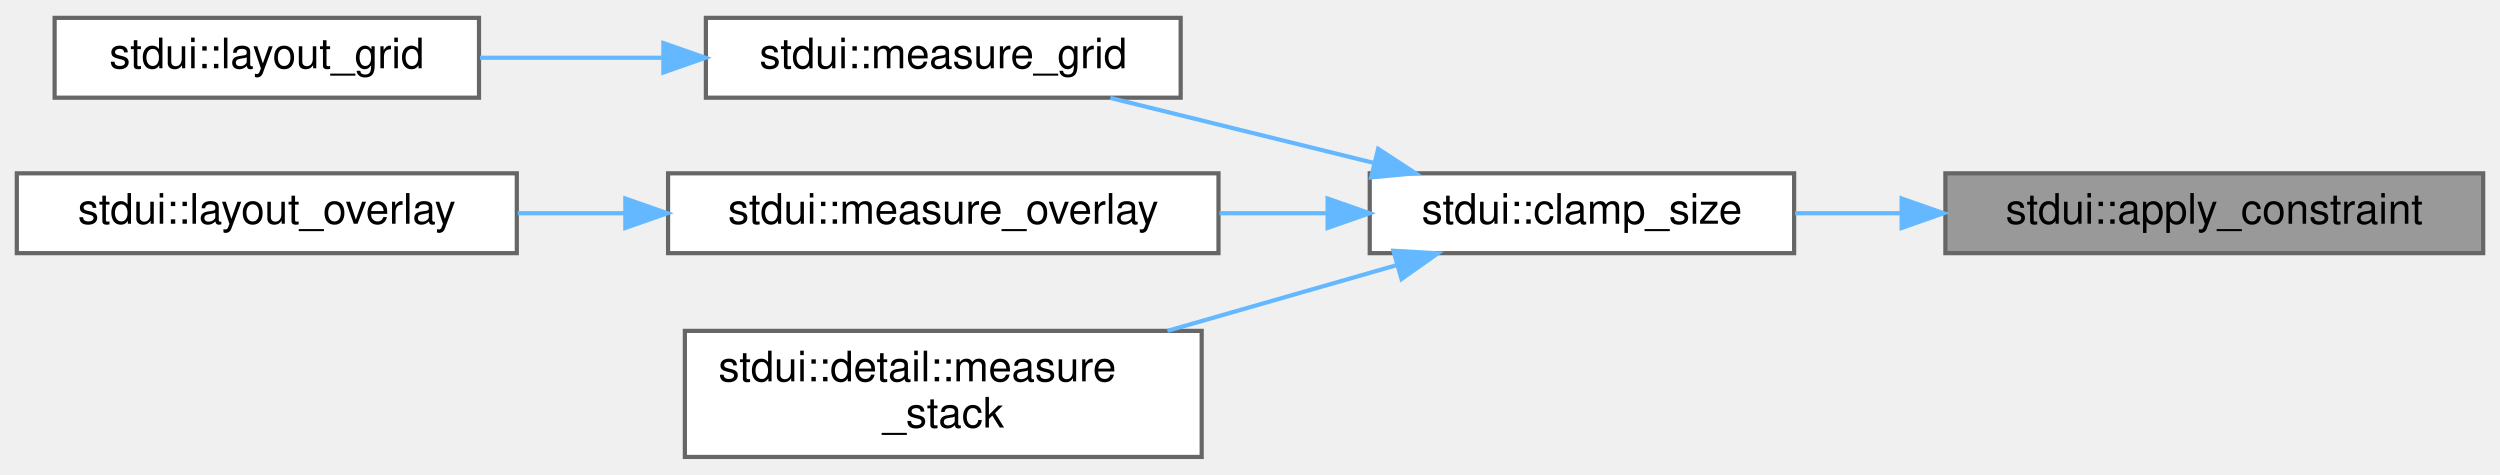
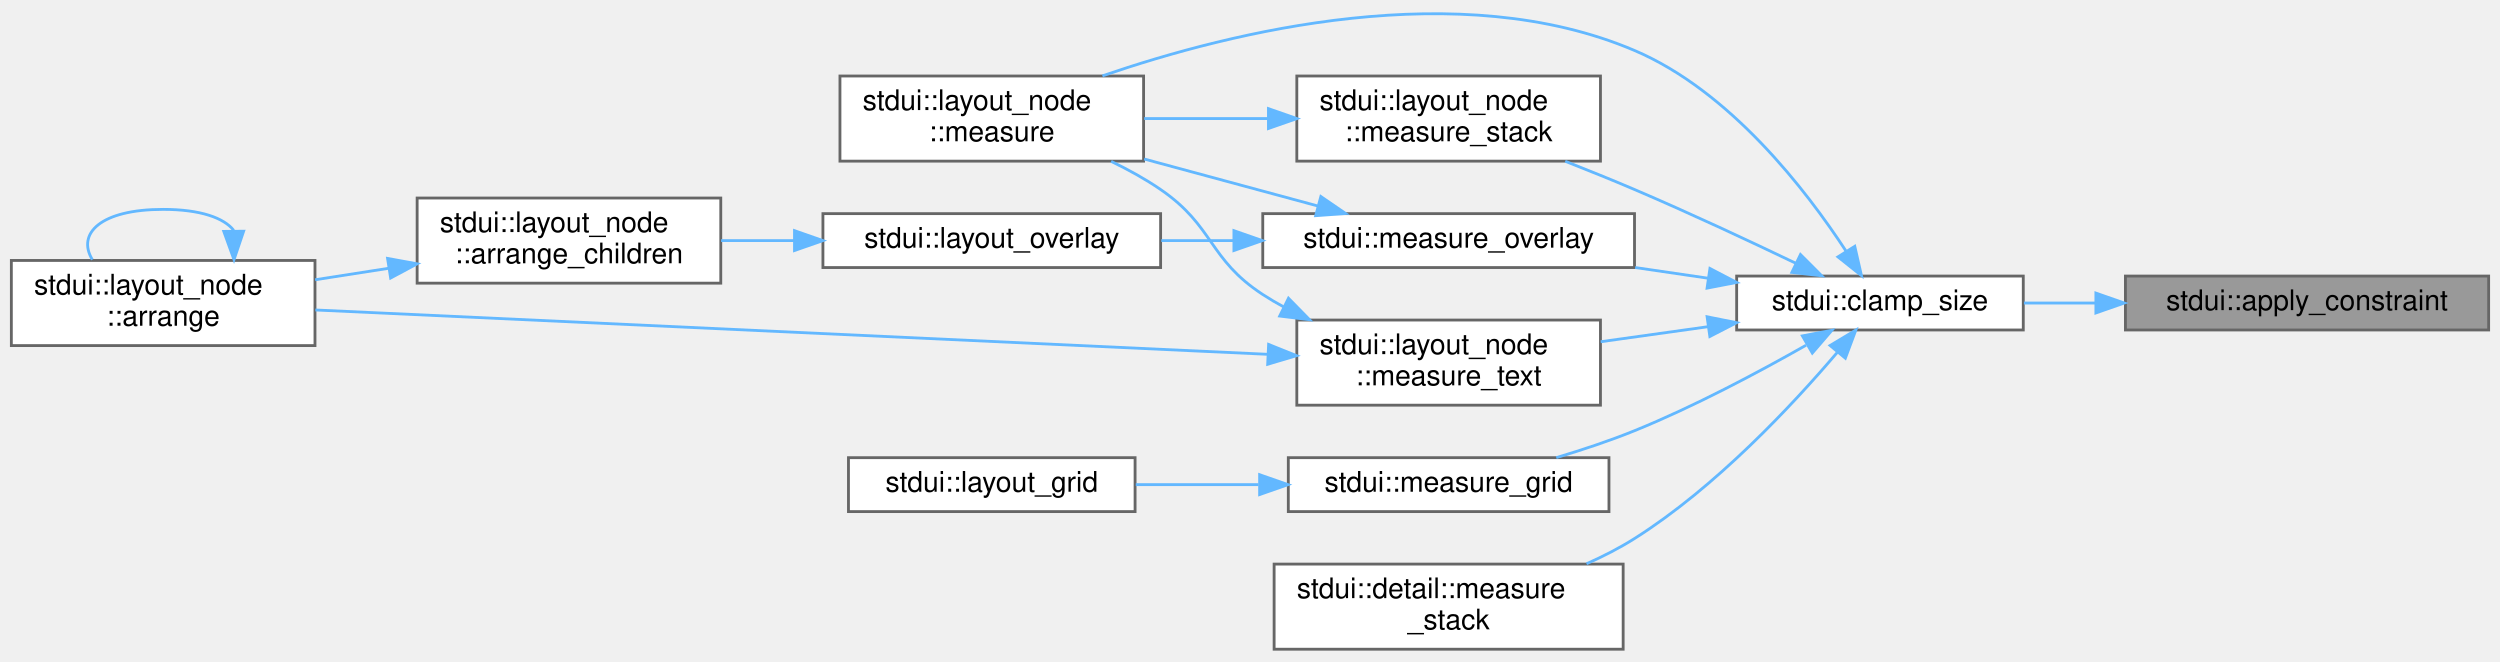
- <svg xmlns="http://www.w3.org/2000/svg" xmlns:xlink="http://www.w3.org/1999/xlink" width="595pt" height="113pt" viewBox="0.00 0.00 595.00 112.50">
-   <g id="graph0" class="graph" transform="scale(1 1) rotate(0) translate(4 108.5)">
+ <svg xmlns="http://www.w3.org/2000/svg" xmlns:xlink="http://www.w3.org/1999/xlink" width="881pt" height="233pt" viewBox="0.00 0.00 881.00 232.57">
+   <g id="graph0" class="graph" transform="scale(1 1) rotate(0) translate(4 228.57)">
    <g id="Node000001" class="node">
      <g id="a_Node000001">
        <a xlink:title="Applies one optional bound to a scalar value.">
-           <polygon fill="#999999" stroke="#666666" points="587,-67.5 459,-67.5 459,-48.5 587,-48.5 587,-67.5" />
-           <text text-anchor="middle" x="523" y="-55.5" font-family="Helvetica,sans-Serif" font-size="10.00">stdui::apply_constraint</text>
+           <polygon fill="#999999" stroke="#666666" points="873,-131.5 745,-131.5 745,-112.5 873,-112.5 873,-131.5" />
+           <text text-anchor="middle" x="809" y="-119.5" font-family="Helvetica,sans-Serif" font-size="10.00">stdui::apply_constraint</text>
        </a>
      </g>
    </g>
    <g id="Node000002" class="node">
      <g id="a_Node000002">
        <a xlink:href="namespacestdui.html#a12b5e2f23c37010d98c2c70f38940671" target="_top" xlink:title="Applies proposal constraints to a size.">
-           <polygon fill="white" stroke="#666666" points="423,-67.5 322,-67.5 322,-48.5 423,-48.5 423,-67.5" />
-           <text text-anchor="middle" x="372.5" y="-55.5" font-family="Helvetica,sans-Serif" font-size="10.00">stdui::clamp_size</text>
+           <polygon fill="white" stroke="#666666" points="709,-131.5 608,-131.5 608,-112.5 709,-112.5 709,-131.5" />
+           <text text-anchor="middle" x="658.5" y="-119.5" font-family="Helvetica,sans-Serif" font-size="10.00">stdui::clamp_size</text>
        </a>
      </g>
    </g>
    <g id="edge1_Node000001_Node000002" class="edge">
      <g id="a_edge1_Node000001_Node000002">
        <a xlink:title=" ">
-           <path fill="none" stroke="#63b8ff" d="M448.55,-58C439.97,-58 431.38,-58 423.23,-58" />
-           <polygon fill="#63b8ff" stroke="#63b8ff" points="448.59,-61.5 458.59,-58 448.59,-54.5 448.59,-61.5" />
+           <path fill="none" stroke="#63b8ff" d="M734.55,-122C725.97,-122 717.38,-122 709.23,-122" />
+           <polygon fill="#63b8ff" stroke="#63b8ff" points="734.59,-125.5 744.59,-122 734.59,-118.5 734.59,-125.5" />
        </a>
      </g>
    </g>
    <g id="Node000003" class="node">
      <g id="a_Node000003">
-         <a xlink:href="namespacestdui.html#a1e0d76dca5e776fca9b35bee9293a065" target="_top" xlink:title="Measures children into a fixed-column grid.">
-           <polygon fill="white" stroke="#666666" points="277,-104.5 164,-104.5 164,-85.5 277,-85.5 277,-104.5" />
-           <text text-anchor="middle" x="220.5" y="-92.5" font-family="Helvetica,sans-Serif" font-size="10.00">stdui::measure_grid</text>
+         <a xlink:href="structstdui_1_1layout__node.html#ab2c6e7d37f0986d2483ebaca7f19ffd5" target="_top" xlink:title=" ">
+           <polygon fill="white" stroke="#666666" points="399,-202 292,-202 292,-172 399,-172 399,-202" />
+           <text text-anchor="start" x="300" y="-190" font-family="Helvetica,sans-Serif" font-size="10.00">stdui::layout_node</text>
+           <text text-anchor="middle" x="345.5" y="-179" font-family="Helvetica,sans-Serif" font-size="10.00">::measure</text>
        </a>
      </g>
    </g>
    <g id="edge2_Node000002_Node000003" class="edge">
      <g id="a_edge2_Node000002_Node000003">
        <a xlink:title=" ">
-           <path fill="none" stroke="#63b8ff" d="M323.16,-69.93C302.81,-74.94 279.45,-80.71 260.26,-85.44" />
-           <polygon fill="#63b8ff" stroke="#63b8ff" points="324,-73.32 332.87,-67.53 322.32,-66.53 324,-73.32" />
+           <path fill="none" stroke="#63b8ff" d="M646.56,-140.27C632.45,-161.86 605.66,-196.66 572,-211 510.24,-237.31 430.72,-217.93 384.49,-202.05" />
+           <polygon fill="#63b8ff" stroke="#63b8ff" points="649.62,-141.99 651.98,-131.66 643.69,-138.26 649.62,-141.99" />
+         </a>
+       </g>
+     </g>
+     <g id="Node000004" class="node">
+       <g id="a_Node000004">
+         <a xlink:href="namespacestdui.html#a1e0d76dca5e776fca9b35bee9293a065" target="_top" xlink:title="Measures children into a fixed-column grid.">
+           <polygon fill="white" stroke="#666666" points="563,-67.5 450,-67.5 450,-48.5 563,-48.5 563,-67.5" />
+           <text text-anchor="middle" x="506.5" y="-55.5" font-family="Helvetica,sans-Serif" font-size="10.00">stdui::measure_grid</text>
+         </a>
+       </g>
+     </g>
+     <g id="edge3_Node000002_Node000004" class="edge">
+       <g id="a_edge3_Node000002_Node000004">
+         <a xlink:title=" ">
+           <path fill="none" stroke="#63b8ff" d="M632.47,-107.14C615.75,-97.64 593.05,-85.54 572,-77 563.24,-73.44 553.56,-70.24 544.43,-67.51" />
+           <polygon fill="#63b8ff" stroke="#63b8ff" points="631.16,-110.42 641.57,-112.39 634.66,-104.36 631.16,-110.42" />
+         </a>
+       </g>
+     </g>
+     <g id="Node000006" class="node">
+       <g id="a_Node000006">
+         <a xlink:href="namespacestdui.html#a71bc8818544fbd62ffe056e034562023" target="_top" xlink:title="Measures overlapping children as a single composite extent.">
+           <polygon fill="white" stroke="#666666" points="572,-153.5 441,-153.5 441,-134.5 572,-134.5 572,-153.5" />
+           <text text-anchor="middle" x="506.5" y="-141.5" font-family="Helvetica,sans-Serif" font-size="10.00">stdui::measure_overlay</text>
+         </a>
+       </g>
+     </g>
+     <g id="edge5_Node000002_Node000006" class="edge">
+       <g id="a_edge5_Node000002_Node000006">
+         <a xlink:title=" ">
+           <path fill="none" stroke="#63b8ff" d="M597.86,-130.75C589.43,-131.98 580.74,-133.26 572.23,-134.51" />
+           <polygon fill="#63b8ff" stroke="#63b8ff" points="598.58,-134.18 607.97,-129.26 597.57,-127.25 598.58,-134.18" />
+         </a>
+       </g>
+     </g>
+     <g id="Node000010" class="node">
+       <g id="a_Node000010">
+         <a xlink:href="structstdui_1_1layout__node.html#a75396a02a8c2e3ee1c78ac264295727c" target="_top" xlink:title=" ">
+           <polygon fill="white" stroke="#666666" points="560,-202 453,-202 453,-172 560,-172 560,-202" />
+           <text text-anchor="start" x="461" y="-190" font-family="Helvetica,sans-Serif" font-size="10.00">stdui::layout_node</text>
+           <text text-anchor="middle" x="506.5" y="-179" font-family="Helvetica,sans-Serif" font-size="10.00">::measure_stack</text>
+         </a>
+       </g>
+     </g>
+     <g id="edge11_Node000002_Node000010" class="edge">
+       <g id="a_edge11_Node000002_Node000010">
+         <a xlink:title=" ">
+           <path fill="none" stroke="#63b8ff" d="M628.85,-136C612.35,-143.91 591.15,-153.82 572,-162 564.16,-165.35 555.71,-168.76 547.58,-171.95" />
+           <polygon fill="#63b8ff" stroke="#63b8ff" points="630.49,-139.09 637.97,-131.6 627.45,-132.79 630.49,-139.09" />
+         </a>
+       </g>
+     </g>
+     <g id="Node000011" class="node">
+       <g id="a_Node000011">
+         <a xlink:href="namespacestdui_1_1detail.html#a34885f527b4f92f9e8e98a389e4eaa6e" target="_top" xlink:title=" ">
+           <polygon fill="white" stroke="#666666" points="568,-30 445,-30 445,0 568,0 568,-30" />
+           <text text-anchor="start" x="453" y="-18" font-family="Helvetica,sans-Serif" font-size="10.00">stdui::detail::measure</text>
+           <text text-anchor="middle" x="506.5" y="-7" font-family="Helvetica,sans-Serif" font-size="10.00">_stack</text>
+         </a>
+       </g>
+     </g>
+     <g id="edge13_Node000002_Node000011" class="edge">
+       <g id="a_edge13_Node000002_Node000011">
+         <a xlink:title=" ">
+           <path fill="none" stroke="#63b8ff" d="M643.43,-104.57C627.71,-86.09 600.69,-57.12 572,-39 566.75,-35.68 560.97,-32.72 555.09,-30.11" />
+           <polygon fill="#63b8ff" stroke="#63b8ff" points="640.92,-107.03 650.01,-112.48 646.3,-102.55 640.92,-107.03" />
+         </a>
+       </g>
+     </g>
+     <g id="Node000012" class="node">
+       <g id="a_Node000012">
+         <a xlink:href="structstdui_1_1layout__node.html#aad9fbae17bda5ad9442619abcf81cfcd" target="_top" xlink:title=" ">
+           <polygon fill="white" stroke="#666666" points="560,-116 453,-116 453,-86 560,-86 560,-116" />
+           <text text-anchor="start" x="461" y="-104" font-family="Helvetica,sans-Serif" font-size="10.00">stdui::layout_node</text>
+           <text text-anchor="middle" x="506.5" y="-93" font-family="Helvetica,sans-Serif" font-size="10.00">::measure_text</text>
+         </a>
+       </g>
+     </g>
+     <g id="edge14_Node000002_Node000012" class="edge">
+       <g id="a_edge14_Node000002_Node000012">
+         <a xlink:title=" ">
+           <path fill="none" stroke="#63b8ff" d="M598.06,-113.68C585.51,-111.92 572.35,-110.08 560.07,-108.36" />
+           <polygon fill="#63b8ff" stroke="#63b8ff" points="597.58,-117.15 607.97,-115.07 598.55,-110.21 597.58,-117.15" />
        </a>
      </g>
    </g>
    <g id="Node000005" class="node">
      <g id="a_Node000005">
-         <a xlink:href="namespacestdui.html#a71bc8818544fbd62ffe056e034562023" target="_top" xlink:title="Measures overlapping children as a single composite extent.">
-           <polygon fill="white" stroke="#666666" points="286,-67.5 155,-67.5 155,-48.5 286,-48.5 286,-67.5" />
-           <text text-anchor="middle" x="220.5" y="-55.5" font-family="Helvetica,sans-Serif" font-size="10.00">stdui::measure_overlay</text>
-         </a>
-       </g>
-     </g>
-     <g id="edge4_Node000002_Node000005" class="edge">
-       <g id="a_edge4_Node000002_Node000005">
-         <a xlink:title=" ">
-           <path fill="none" stroke="#63b8ff" d="M311.86,-58C303.43,-58 294.74,-58 286.23,-58" />
-           <polygon fill="#63b8ff" stroke="#63b8ff" points="311.97,-61.5 321.97,-58 311.97,-54.5 311.97,-61.5" />
+         <a xlink:href="namespacestdui.html#a594bf636a307c0d7a5cbe55cbefadb0f" target="_top" xlink:title="Measures and arranges children in one grid pass.">
+           <polygon fill="white" stroke="#666666" points="396,-67.5 295,-67.5 295,-48.5 396,-48.5 396,-67.5" />
+           <text text-anchor="middle" x="345.5" y="-55.5" font-family="Helvetica,sans-Serif" font-size="10.00">stdui::layout_grid</text>
+         </a>
+       </g>
+     </g>
+     <g id="edge4_Node000004_Node000005" class="edge">
+       <g id="a_edge4_Node000004_Node000005">
+         <a xlink:title=" ">
+           <path fill="none" stroke="#63b8ff" d="M439.49,-58C425.02,-58 409.94,-58 396.24,-58" />
+           <polygon fill="#63b8ff" stroke="#63b8ff" points="439.89,-61.5 449.89,-58 439.89,-54.5 439.89,-61.5" />
+         </a>
+       </g>
+     </g>
+     <g id="edge10_Node000006_Node000003" class="edge">
+       <g id="a_edge10_Node000006_Node000003">
+         <a xlink:title=" ">
+           <path fill="none" stroke="#63b8ff" d="M460.3,-156.22C441.26,-161.37 418.98,-167.4 399.21,-172.75" />
+           <polygon fill="#63b8ff" stroke="#63b8ff" points="461.47,-159.53 470.21,-153.54 459.65,-152.78 461.47,-159.53" />
        </a>
      </g>
    </g>
    <g id="Node000007" class="node">
      <g id="a_Node000007">
-         <a xlink:href="namespacestdui_1_1detail.html#a34885f527b4f92f9e8e98a389e4eaa6e" target="_top" xlink:title=" ">
-           <polygon fill="white" stroke="#666666" points="282,-30 159,-30 159,0 282,0 282,-30" />
-           <text text-anchor="start" x="167" y="-18" font-family="Helvetica,sans-Serif" font-size="10.00">stdui::detail::measure</text>
-           <text text-anchor="middle" x="220.5" y="-7" font-family="Helvetica,sans-Serif" font-size="10.00">_stack</text>
-         </a>
-       </g>
-     </g>
-     <g id="edge6_Node000002_Node000007" class="edge">
-       <g id="a_edge6_Node000002_Node000007">
-         <a xlink:title=" ">
-           <path fill="none" stroke="#63b8ff" d="M328.52,-45.68C311.48,-40.79 291.72,-35.13 273.85,-30.01" />
-           <polygon fill="#63b8ff" stroke="#63b8ff" points="327.63,-49.07 338.21,-48.46 329.56,-42.34 327.63,-49.07" />
-         </a>
-       </g>
-     </g>
-     <g id="Node000004" class="node">
-       <g id="a_Node000004">
-         <a xlink:href="namespacestdui.html#a594bf636a307c0d7a5cbe55cbefadb0f" target="_top" xlink:title="Measures and arranges children in one grid pass.">
-           <polygon fill="white" stroke="#666666" points="110,-104.5 9,-104.5 9,-85.5 110,-85.5 110,-104.5" />
-           <text text-anchor="middle" x="59.5" y="-92.5" font-family="Helvetica,sans-Serif" font-size="10.00">stdui::layout_grid</text>
-         </a>
-       </g>
-     </g>
-     <g id="edge3_Node000003_Node000004" class="edge">
-       <g id="a_edge3_Node000003_Node000004">
-         <a xlink:title=" ">
-           <path fill="none" stroke="#63b8ff" d="M153.49,-95C139.02,-95 123.94,-95 110.24,-95" />
-           <polygon fill="#63b8ff" stroke="#63b8ff" points="153.89,-98.5 163.89,-95 153.89,-91.5 153.89,-98.5" />
-         </a>
-       </g>
-     </g>
-     <g id="Node000006" class="node">
-       <g id="a_Node000006">
        <a xlink:href="namespacestdui.html#aab8df1b2a3fb52b92a385eaa8fc98031" target="_top" xlink:title="Measures and arranges children in one overlay pass.">
-           <polygon fill="white" stroke="#666666" points="119,-67.5 0,-67.5 0,-48.5 119,-48.5 119,-67.5" />
-           <text text-anchor="middle" x="59.5" y="-55.5" font-family="Helvetica,sans-Serif" font-size="10.00">stdui::layout_overlay</text>
-         </a>
-       </g>
-     </g>
-     <g id="edge5_Node000005_Node000006" class="edge">
-       <g id="a_edge5_Node000005_Node000006">
-         <a xlink:title=" ">
-           <path fill="none" stroke="#63b8ff" d="M144.81,-58C136.22,-58 127.56,-58 119.23,-58" />
-           <polygon fill="#63b8ff" stroke="#63b8ff" points="144.83,-61.5 154.83,-58 144.83,-54.5 144.83,-61.5" />
+           <polygon fill="white" stroke="#666666" points="405,-153.5 286,-153.5 286,-134.5 405,-134.5 405,-153.5" />
+           <text text-anchor="middle" x="345.5" y="-141.5" font-family="Helvetica,sans-Serif" font-size="10.00">stdui::layout_overlay</text>
+         </a>
+       </g>
+     </g>
+     <g id="edge6_Node000006_Node000007" class="edge">
+       <g id="a_edge6_Node000006_Node000007">
+         <a xlink:title=" ">
+           <path fill="none" stroke="#63b8ff" d="M430.81,-144C422.22,-144 413.56,-144 405.23,-144" />
+           <polygon fill="#63b8ff" stroke="#63b8ff" points="430.83,-147.5 440.83,-144 430.83,-140.5 430.83,-147.5" />
+         </a>
+       </g>
+     </g>
+     <g id="Node000008" class="node">
+       <g id="a_Node000008">
+         <a xlink:href="structstdui_1_1layout__node.html#ac66405d4bbb134252e2de00800e3ed69" target="_top" xlink:title=" ">
+           <polygon fill="white" stroke="#666666" points="250,-159 143,-159 143,-129 250,-129 250,-159" />
+           <text text-anchor="start" x="151" y="-147" font-family="Helvetica,sans-Serif" font-size="10.00">stdui::layout_node</text>
+           <text text-anchor="middle" x="196.5" y="-136" font-family="Helvetica,sans-Serif" font-size="10.00">::arrange_children</text>
+         </a>
+       </g>
+     </g>
+     <g id="edge7_Node000007_Node000008" class="edge">
+       <g id="a_edge7_Node000007_Node000008">
+         <a xlink:title=" ">
+           <path fill="none" stroke="#63b8ff" d="M275.88,-144C267.22,-144 258.47,-144 250.11,-144" />
+           <polygon fill="#63b8ff" stroke="#63b8ff" points="275.98,-147.5 285.98,-144 275.98,-140.5 275.98,-147.5" />
+         </a>
+       </g>
+     </g>
+     <g id="Node000009" class="node">
+       <g id="a_Node000009">
+         <a xlink:href="structstdui_1_1layout__node.html#a376b8ecf764209ca245dfbd6ac24bcc2" target="_top" xlink:title=" ">
+           <polygon fill="white" stroke="#666666" points="107,-137 0,-137 0,-107 107,-107 107,-137" />
+           <text text-anchor="start" x="8" y="-125" font-family="Helvetica,sans-Serif" font-size="10.00">stdui::layout_node</text>
+           <text text-anchor="middle" x="53.5" y="-114" font-family="Helvetica,sans-Serif" font-size="10.00">::arrange</text>
+         </a>
+       </g>
+     </g>
+     <g id="edge8_Node000008_Node000009" class="edge">
+       <g id="a_edge8_Node000008_Node000009">
+         <a xlink:title=" ">
+           <path fill="none" stroke="#63b8ff" d="M132.95,-134.24C124.3,-132.89 115.49,-131.52 107.05,-130.2" />
+           <polygon fill="#63b8ff" stroke="#63b8ff" points="132.58,-137.72 143,-135.81 133.66,-130.81 132.58,-137.72" />
+         </a>
+       </g>
+     </g>
+     <g id="edge9_Node000009_Node000009" class="edge">
+       <g id="a_edge9_Node000009_Node000009">
+         <a xlink:title=" ">
+           <path fill="none" stroke="#63b8ff" d="M78.36,-147.6C74.96,-151.97 66.67,-155 53.5,-155 31.31,-155 22.99,-146.41 28.54,-137.28" />
+           <polygon fill="#63b8ff" stroke="#63b8ff" points="81.86,-147.31 78.46,-137.28 74.86,-147.24 81.86,-147.31" />
+         </a>
+       </g>
+     </g>
+     <g id="edge12_Node000010_Node000003" class="edge">
+       <g id="a_edge12_Node000010_Node000003">
+         <a xlink:title=" ">
+           <path fill="none" stroke="#63b8ff" d="M442.68,-187C428.29,-187 413.14,-187 399.22,-187" />
+           <polygon fill="#63b8ff" stroke="#63b8ff" points="443,-190.5 453,-187 443,-183.5 443,-190.5" />
+         </a>
+       </g>
+     </g>
+     <g id="edge16_Node000012_Node000003" class="edge">
+       <g id="a_edge16_Node000012_Node000003">
+         <a xlink:title=" ">
+           <path fill="none" stroke="#63b8ff" d="M448.48,-120.57C445.9,-121.96 443.39,-123.44 441,-125 421.78,-137.53 423.92,-149.02 405,-162 399.63,-165.69 393.62,-169 387.57,-171.92" />
+           <polygon fill="#63b8ff" stroke="#63b8ff" points="450.06,-123.69 457.48,-116.12 446.96,-117.41 450.06,-123.69" />
+         </a>
+       </g>
+     </g>
+     <g id="edge15_Node000012_Node000009" class="edge">
+       <g id="a_edge15_Node000012_Node000009">
+         <a xlink:title=" ">
+           <path fill="none" stroke="#63b8ff" d="M442.88,-103.92C353.43,-108.08 190.71,-115.66 107.13,-119.55" />
+           <polygon fill="#63b8ff" stroke="#63b8ff" points="443.06,-107.41 452.88,-103.45 442.73,-100.42 443.06,-107.41" />
        </a>
      </g>
    </g>
  </g>
</svg>
